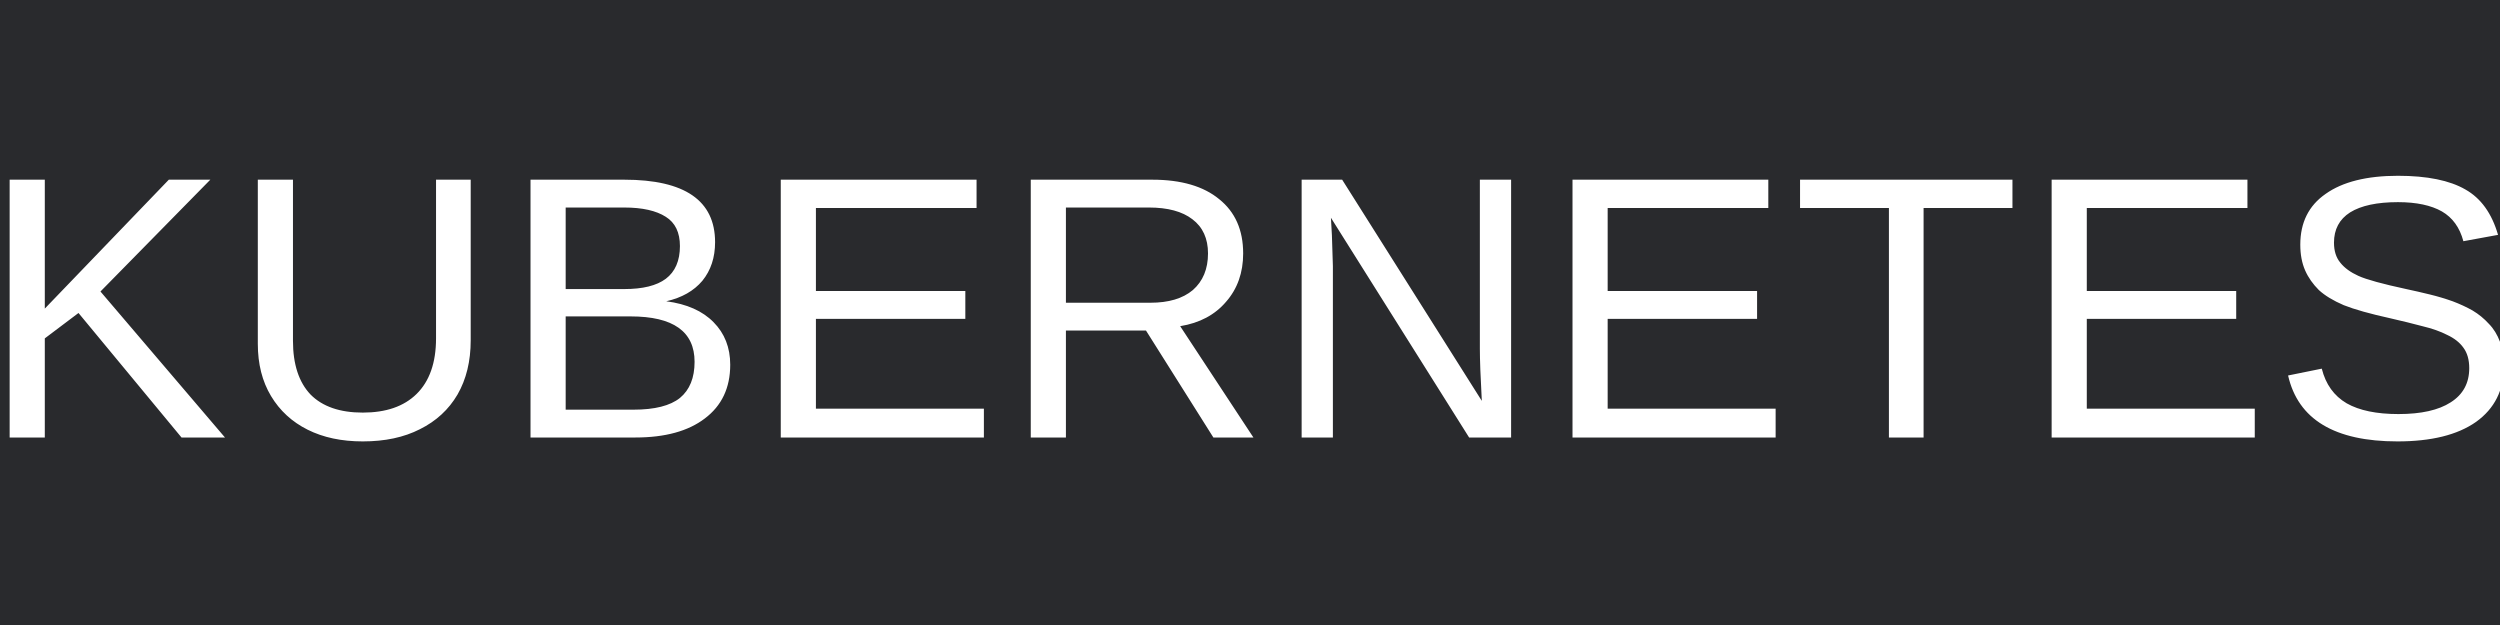
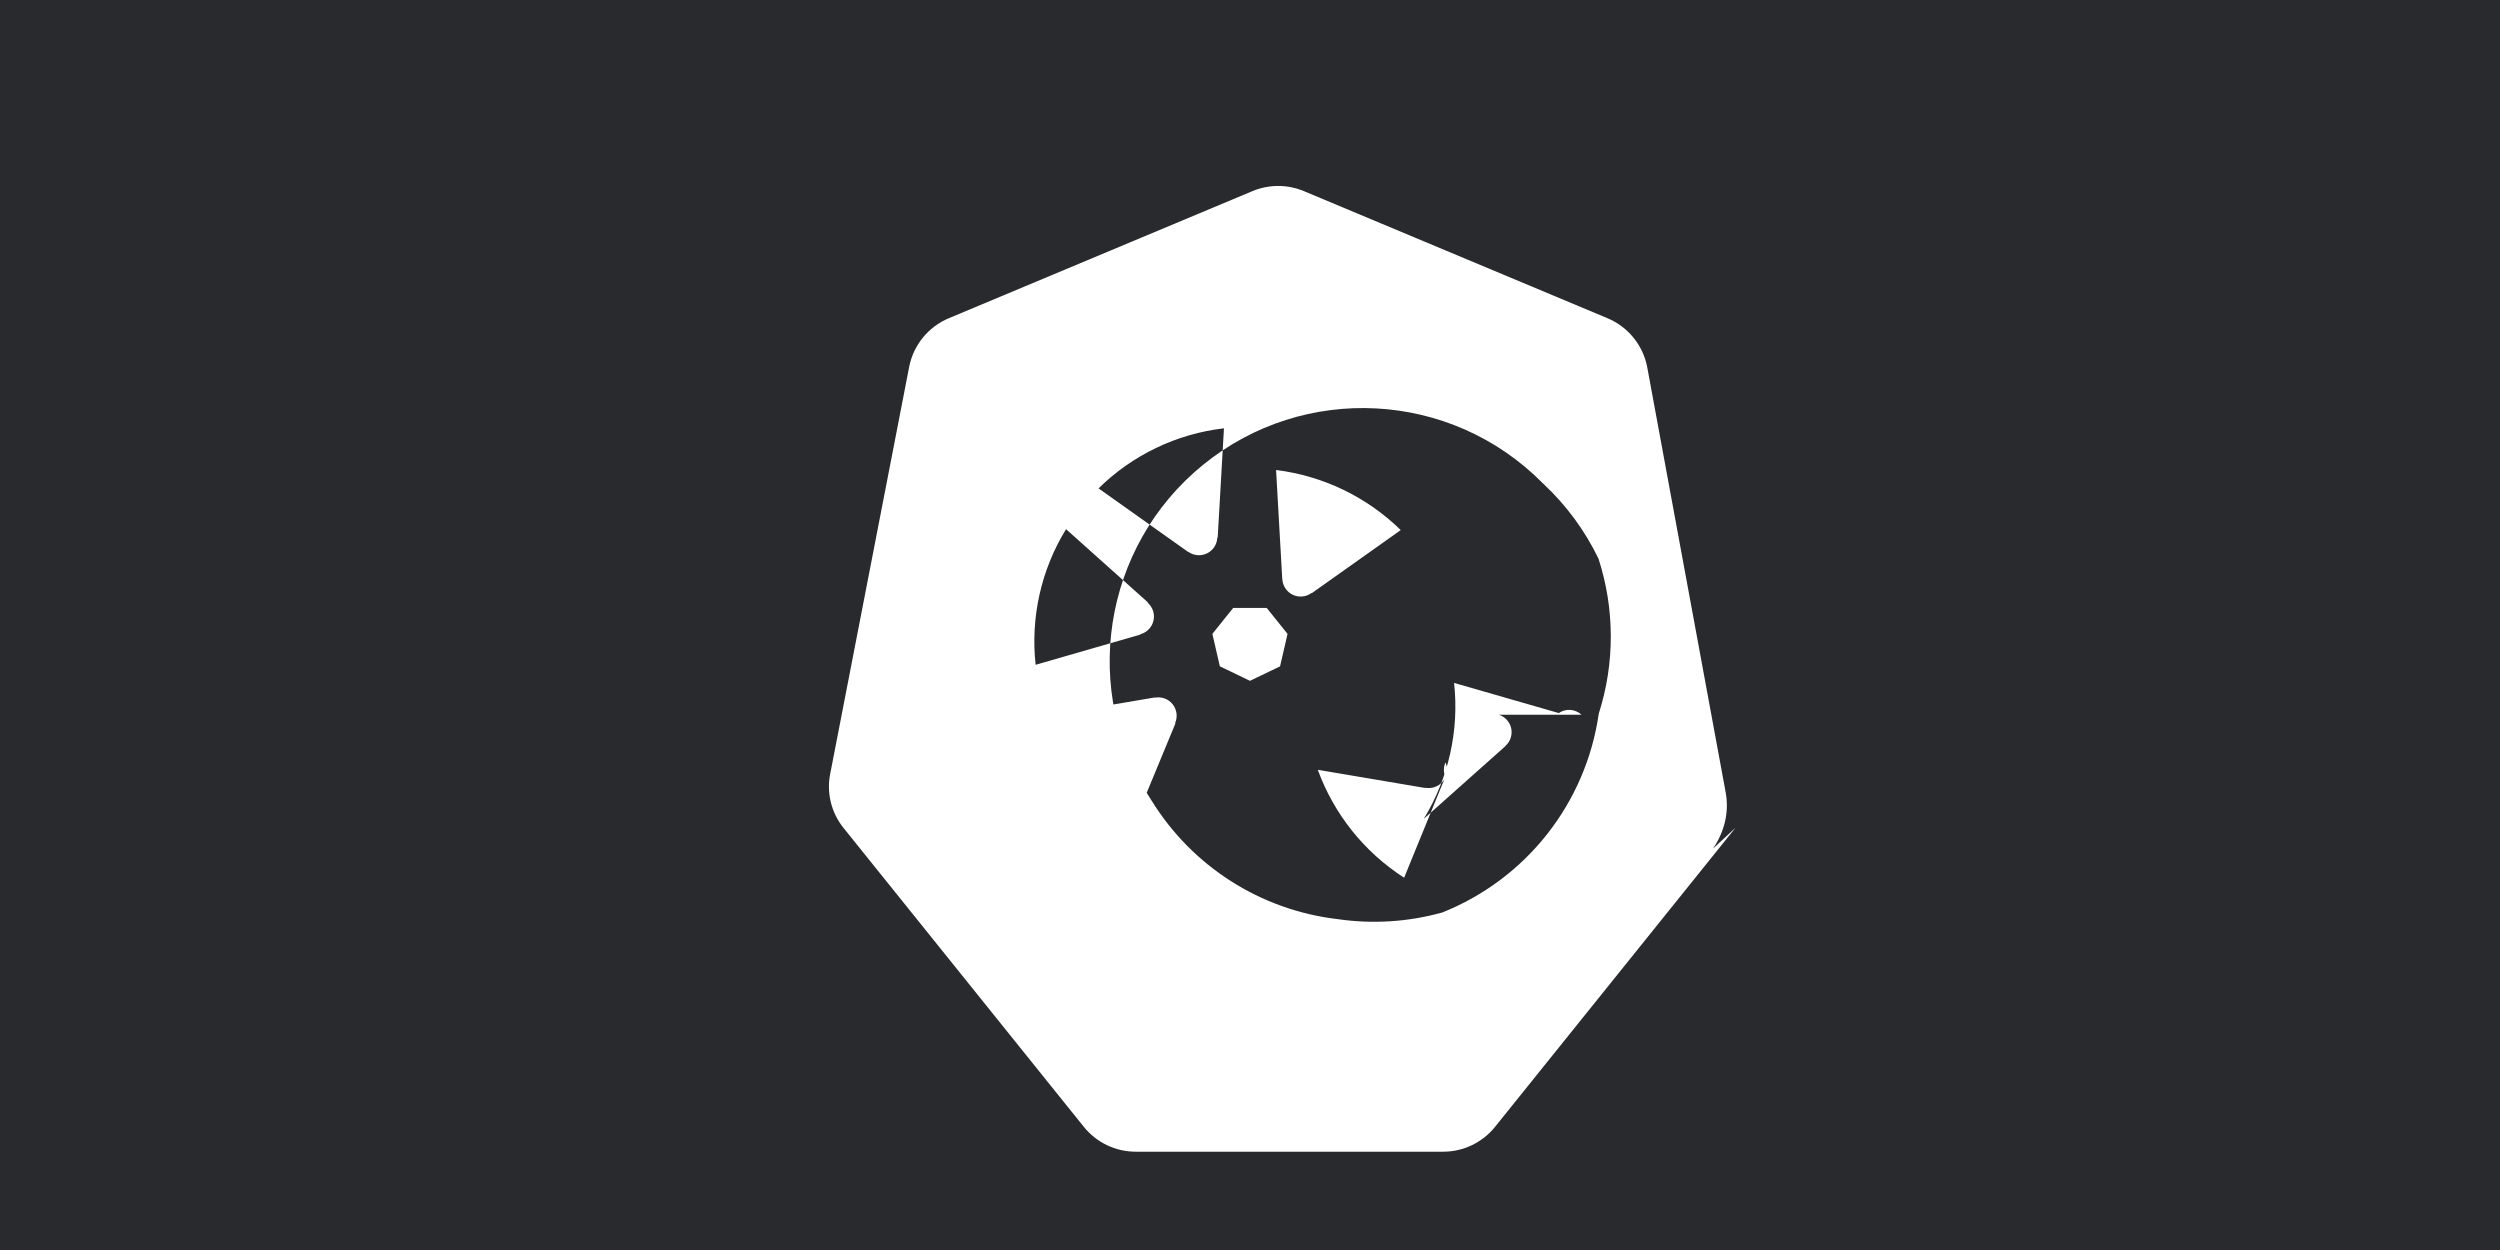
- <svg xmlns="http://www.w3.org/2000/svg" width="80" height="20" viewBox="0 0 80 20">
-   <rect width="80" height="20" fill="#292A2D" rx="0" />
-   <text x="40" y="14" text-anchor="middle" fill="white" font-family="Arial, sans-serif" font-size="12">KUBERNETES</text>
+ <svg xmlns="http://www.w3.org/2000/svg" width="40" height="20" viewBox="0 0 40 20">
+   <rect width="40" height="20" fill="#292A2D" rx="0" />
+   <g transform="translate(12, 2) scale(0.6666667)">
+     <path fill="#FFFFFF" d="M10.204 14.35l.007.01-.999 2.413a5.171 5.171 0 01-2.075-2.597l2.578-.437.004.005a.44.44 0 01.485.606zm-.833-2.129a.44.44 0 00.173-.756l.002-.011L7.585 9.7a5.143 5.143 0 00-.73 3.255l2.514-.725.002-.009zm1.145-1.98a.44.44 0 00.699-.337l.01-.005.15-2.62a5.144 5.144 0 00-3.01 1.442l2.147 1.523.004-.002zm.76 2.75l.723.349.722-.347.18-.78-.5-.623h-.804l-.5.623.179.778zm1.5-2.095a.44.44 0 00.7.336l.008.003 2.134-1.513a5.188 5.188 0 00-2.992-1.442l.148 2.615.002.001zm10.876 5.97l-5.773 7.181a1.6 1.6 0 01-1.248.594H9.261a1.6 1.6 0 01-1.247-.594l-5.773-7.181a1.583 1.583 0 01-.307-1.34L3.823 5.79a1.6 1.6 0 01.947-1.152l7.286-3.05a1.6 1.6 0 011.24 0l7.286 3.05a1.6 1.6 0 01.947 1.151l1.889 10.238c.08.453-.02.921-.307 1.341zm-3.289-6.46a6.066 6.066 0 00-1.321-1.794l-.023-.022a6.074 6.074 0 00-9.382 7.623l.007.01a6.073 6.073 0 004.442 2.834l.01.001a6.08 6.08 0 002.509-.156l.008-.002a6.063 6.063 0 003.757-4.77l.001-.005a6.066 6.066 0 00-.008-3.72zm-3.672 4.89l.002.005a.44.44 0 01-.486.605l-.005.005-2.575-.436a5.198 5.198 0 002.072 2.59l.988-2.418a.441.441 0 01.005-.35zm1.266-1.142l-.003-.006a.44.44 0 01.174.756l.002.003-1.96 1.746a5.17 5.17 0 00.728-3.263l2.514.724.002-.004-.004.004a.44.44 0 01.547.04z" />
+   </g>
</svg>
